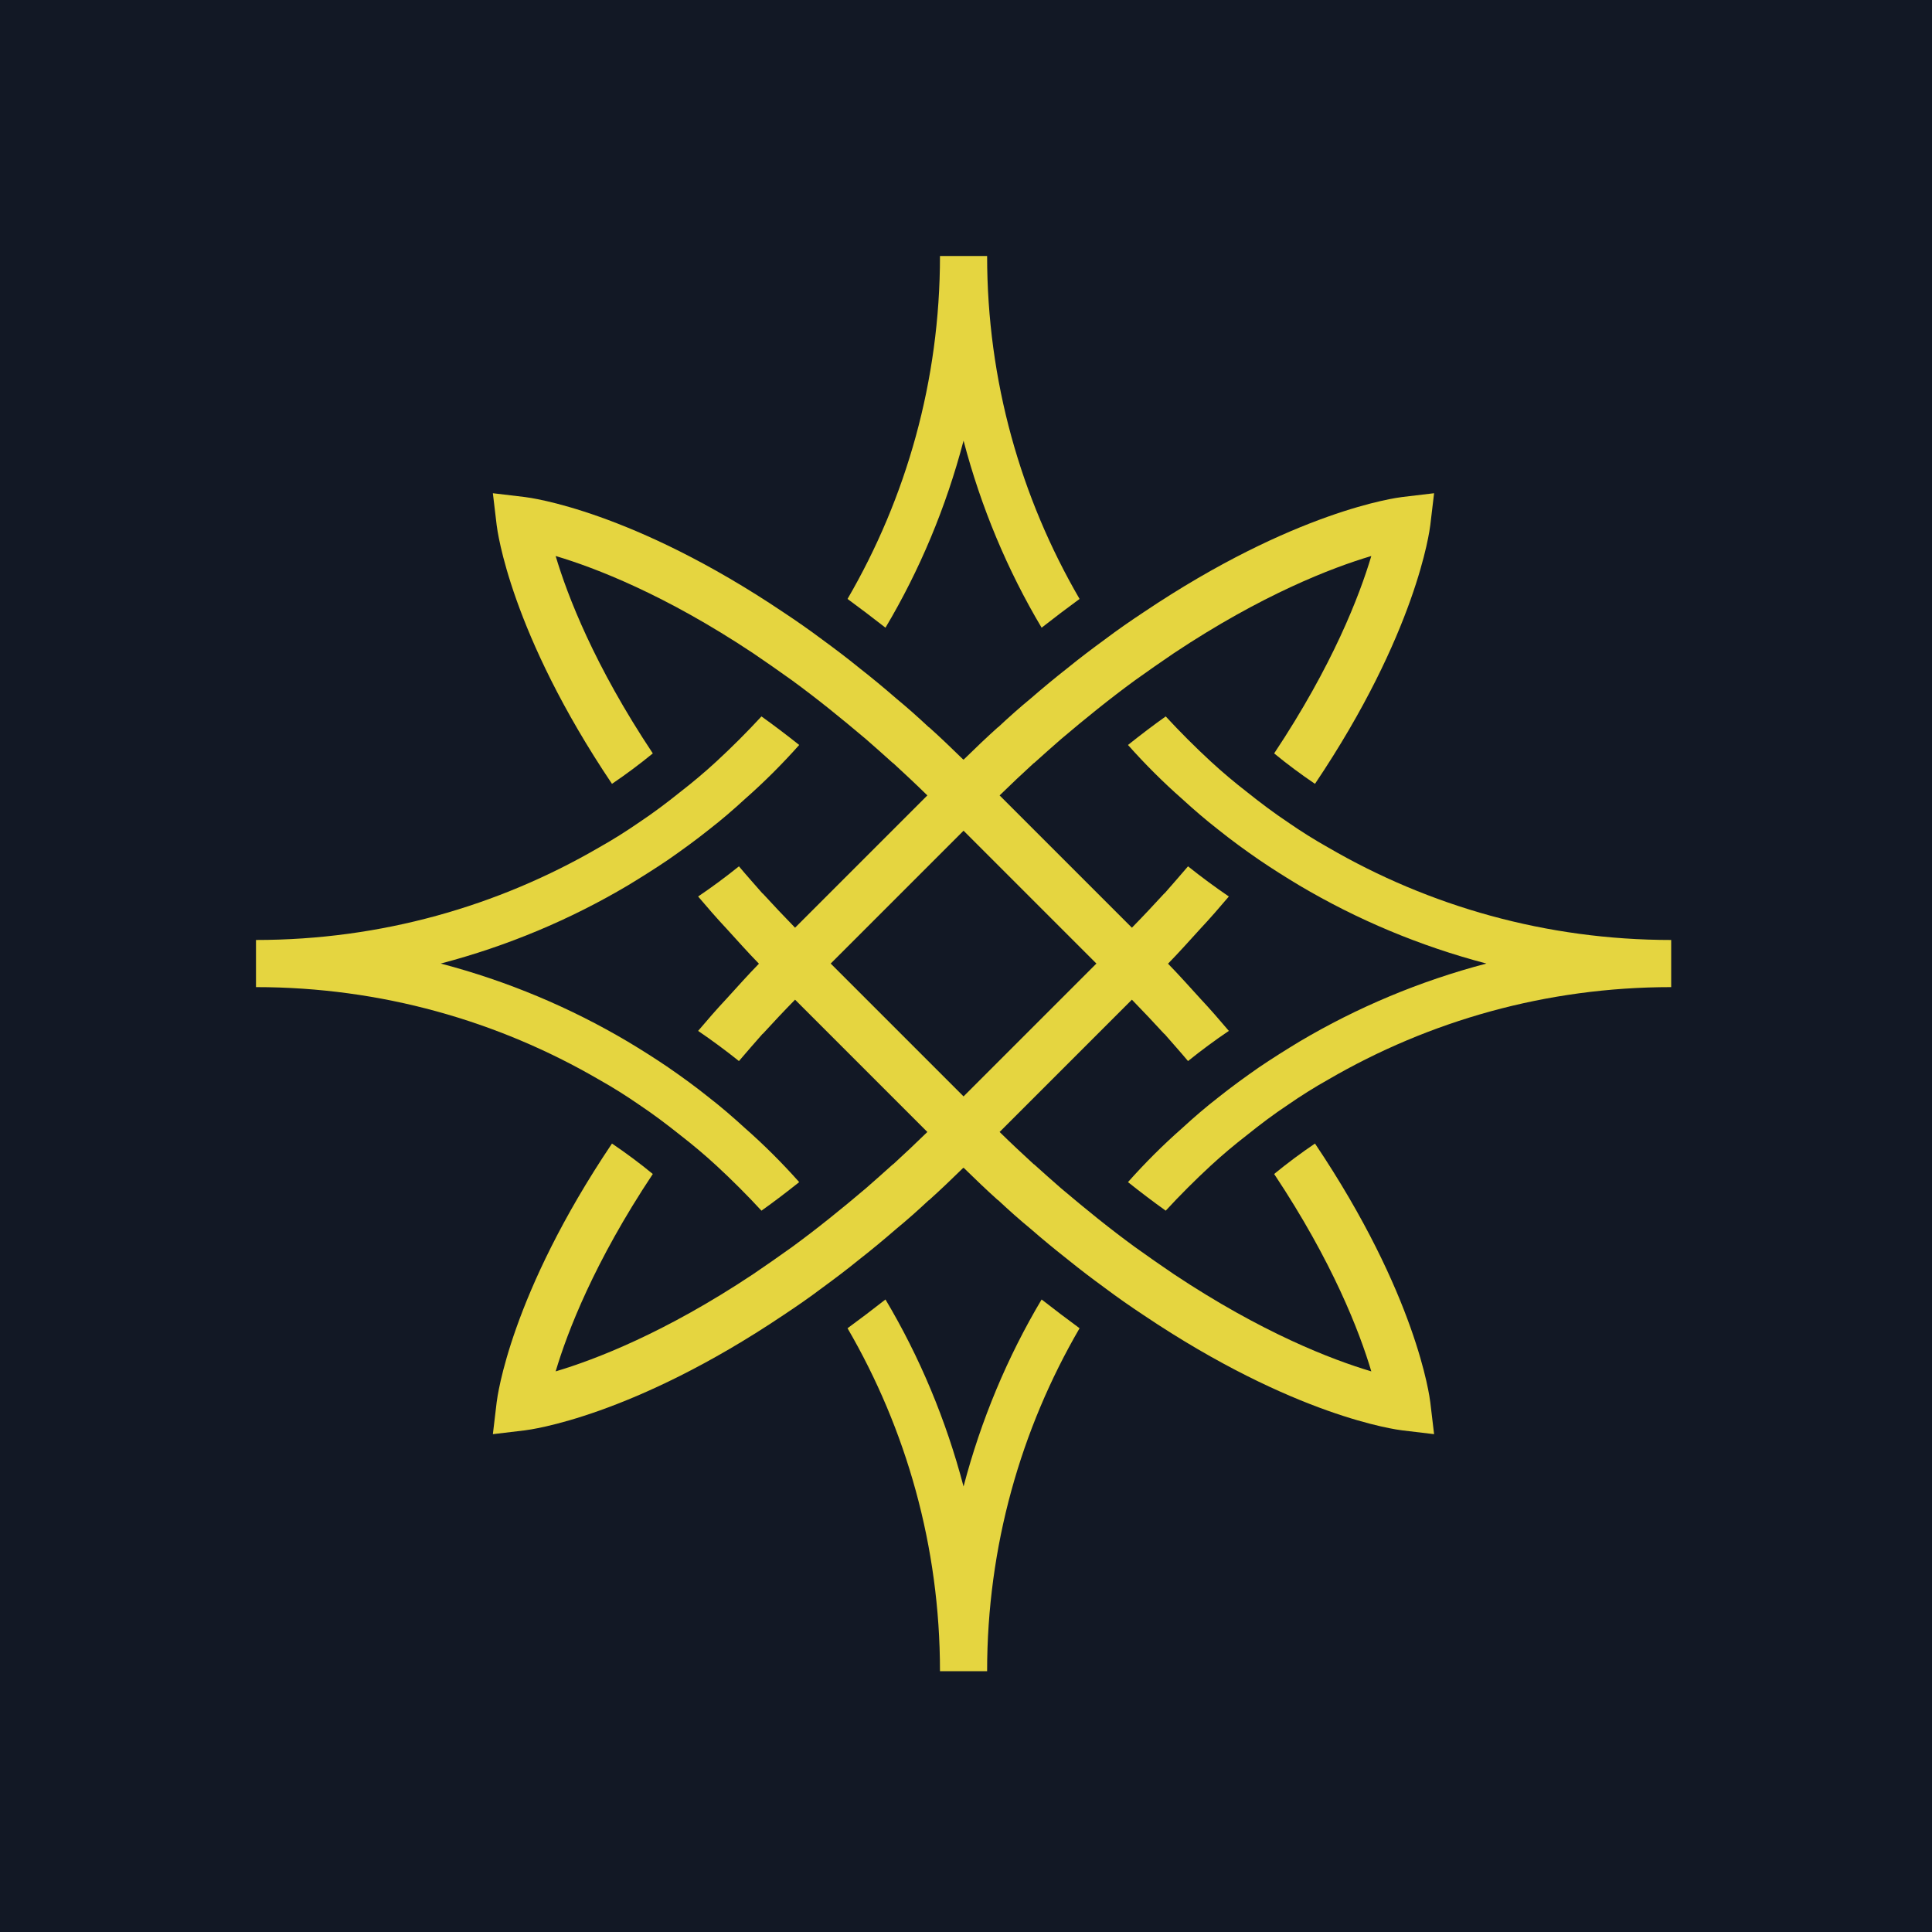
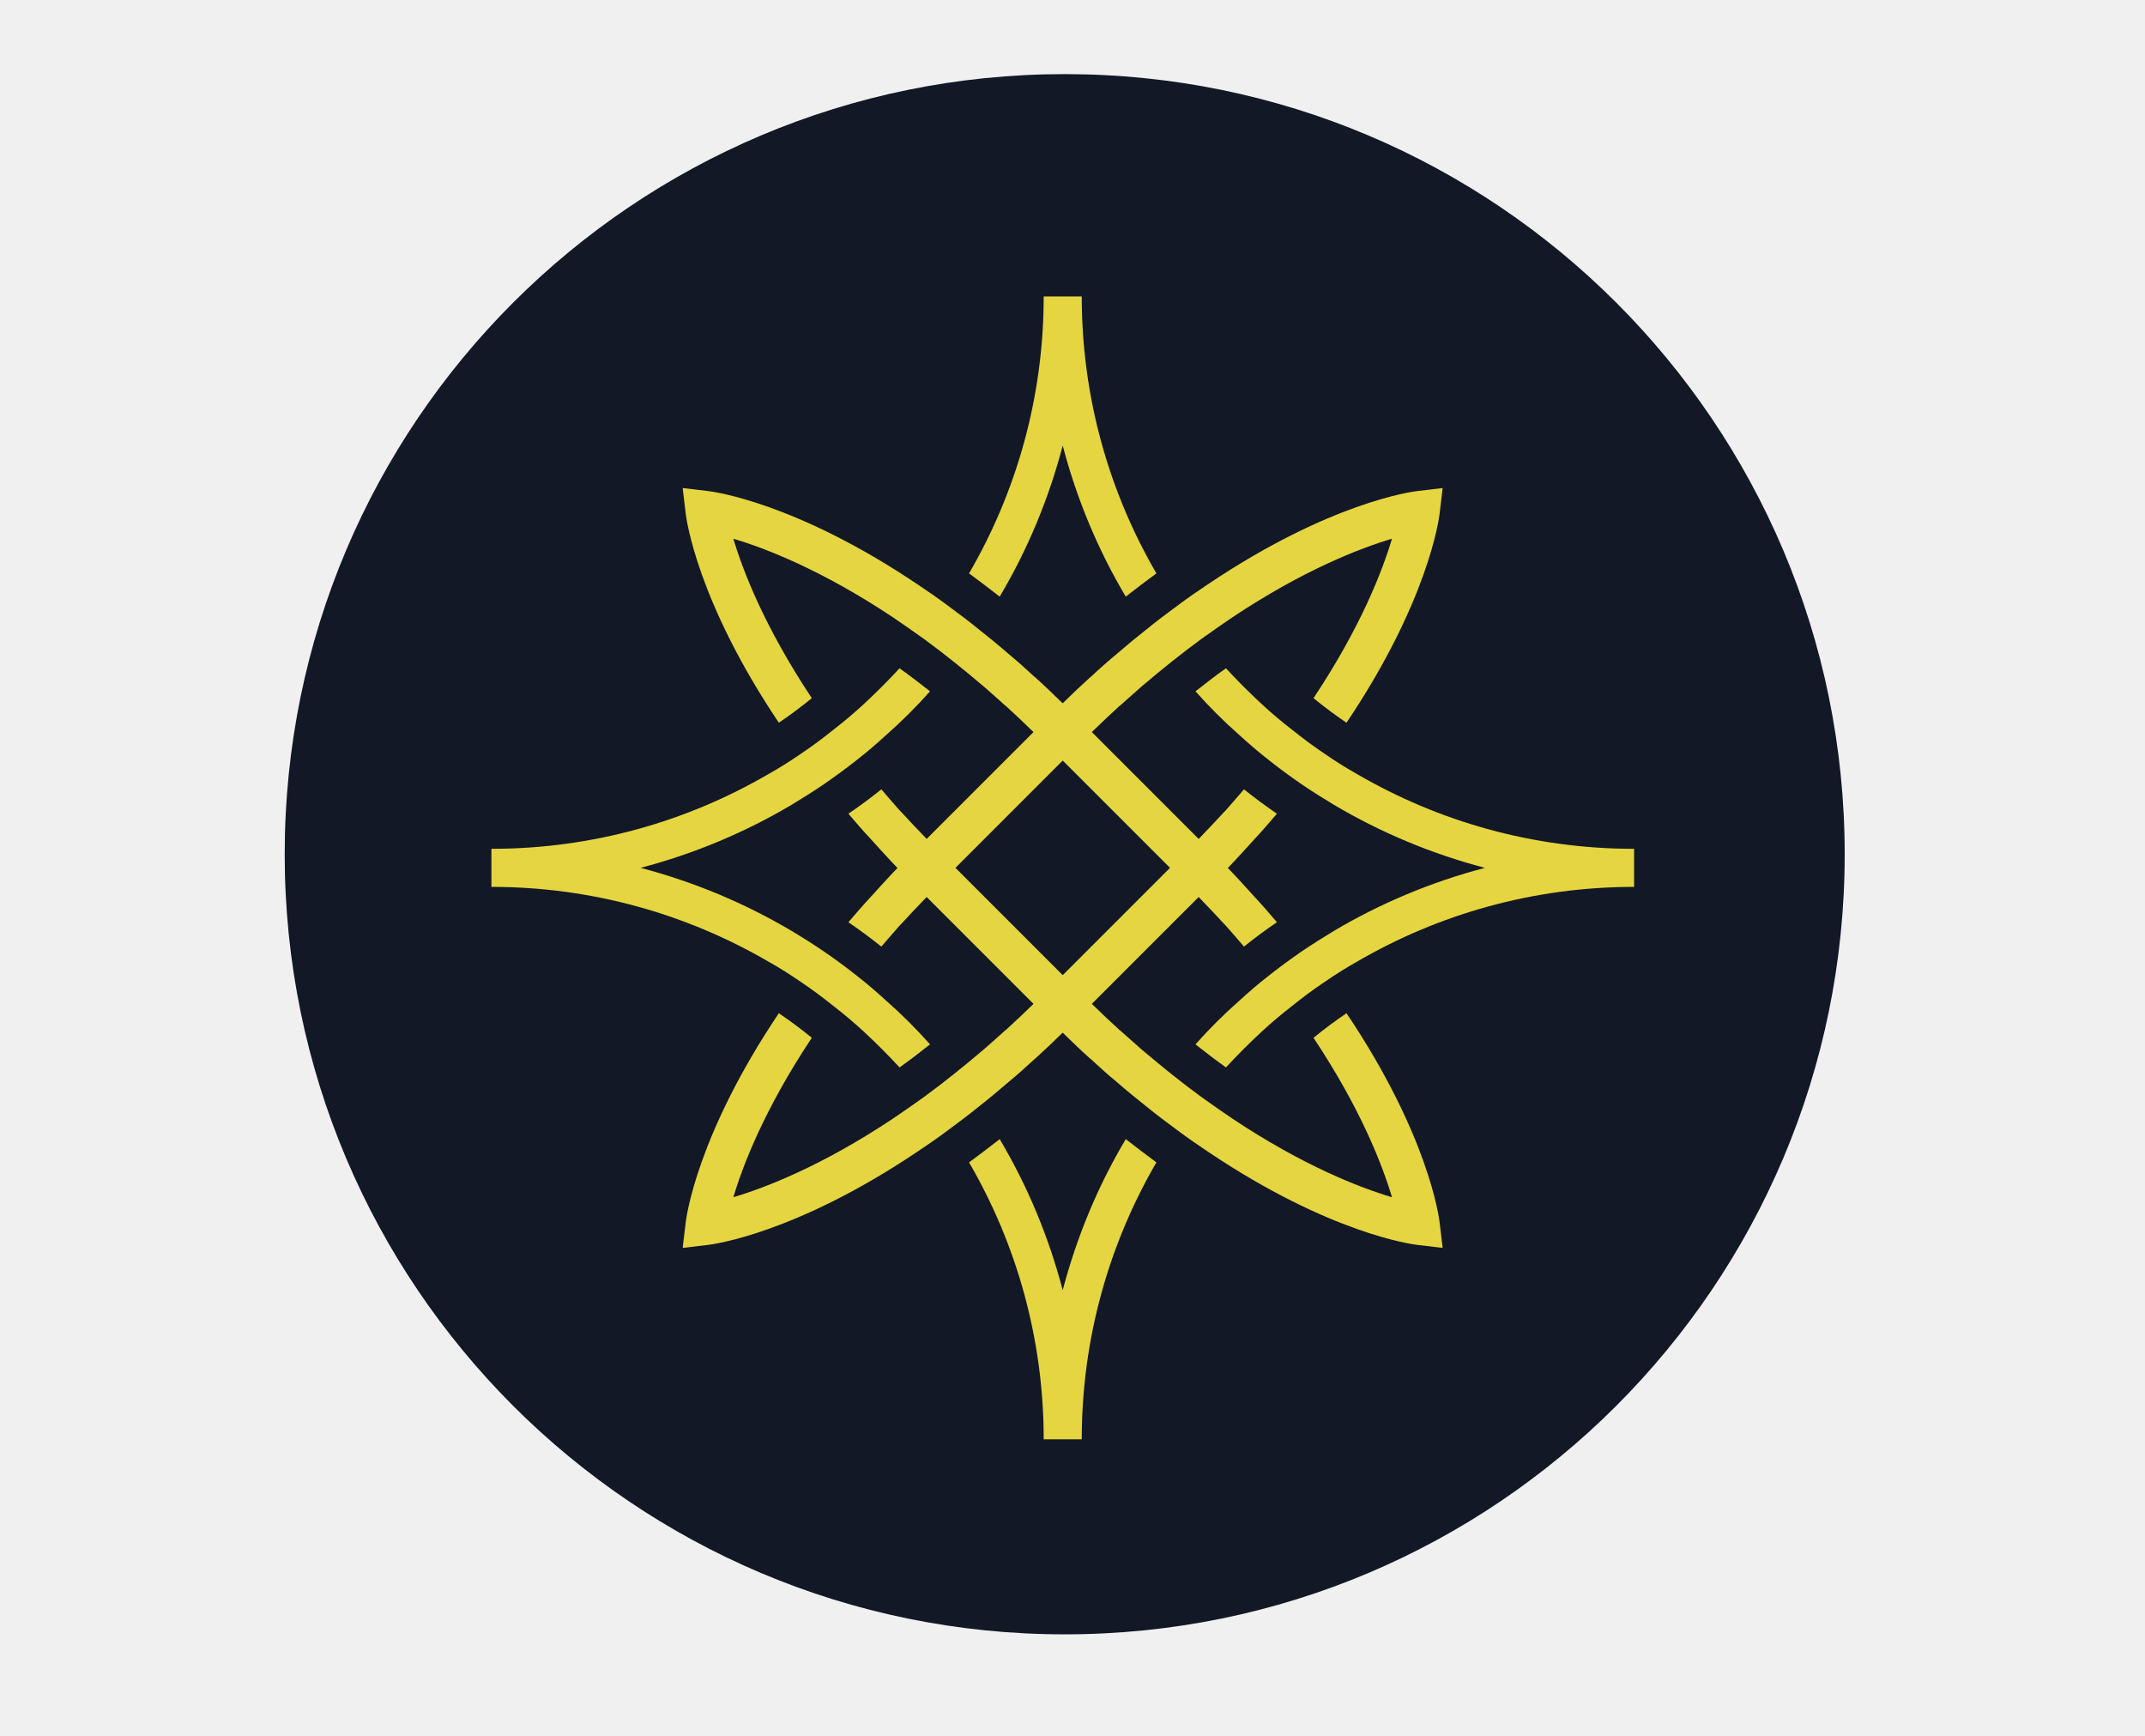
- <svg xmlns="http://www.w3.org/2000/svg" width="400" height="400" viewBox="0 0 400 400" fill="none">
-   <rect width="400" height="400" fill="#121825" />
-   <g clip-path="url(#clip0_121_1914)">
-     <path d="M199.493 91.239C203.109 105.007 208.569 118.048 215.657 129.957C218.343 127.851 220.972 125.862 223.514 124.003C211.358 103.104 204.372 78.836 204.372 53H194.613C194.613 78.836 187.627 103.104 175.472 124.003C178.013 125.862 180.642 127.866 183.329 129.957C190.416 118.048 195.876 105.007 199.493 91.239V91.239Z" fill="#E5D540" />
-     <path d="M274.999 175.471C272.123 173.859 269.335 172.102 266.648 170.243C263.714 168.282 260.94 166.191 258.196 163.998C255.61 161.994 253.113 159.902 250.673 157.651C247.449 154.674 244.326 151.552 241.349 148.328C238.807 150.128 236.179 152.133 233.536 154.238C237.05 158.189 240.812 161.95 244.762 165.421C247.158 167.614 249.642 169.763 252.227 171.768C254.957 173.961 257.789 176.023 260.679 178.012C263.409 179.871 266.198 181.629 269.03 183.328C280.997 190.415 293.98 195.876 307.748 199.492C293.98 203.108 280.982 208.569 269.03 215.656C266.198 217.37 263.409 219.127 260.679 220.971C257.803 222.975 254.971 225.023 252.227 227.216C249.642 229.22 247.144 231.37 244.762 233.563C240.812 237.034 237.05 240.795 233.536 244.745C236.179 246.851 238.807 248.841 241.349 250.656C244.326 247.432 247.449 244.31 250.673 241.332C253.113 239.081 255.61 236.99 258.196 234.986C260.926 232.793 263.714 230.687 266.648 228.741C269.335 226.882 272.123 225.125 274.999 223.513C295.897 211.357 320.121 204.372 346.001 204.372V194.612C320.121 194.612 295.897 187.627 274.999 175.471V175.471Z" fill="#E5D540" />
-     <path d="M132.353 228.741C135.287 230.702 138.061 232.793 140.806 234.986C143.391 236.99 145.889 239.081 148.328 241.332C151.553 244.31 154.675 247.432 157.652 250.656C160.194 248.855 162.822 246.851 165.466 244.745C161.951 240.795 158.19 237.034 154.239 233.563C151.843 231.37 149.36 229.22 146.775 227.216C144.044 225.023 141.212 222.961 138.322 220.971C135.592 219.112 132.803 217.355 129.971 215.656C118.005 208.569 105.021 203.108 91.253 199.492C105.021 195.876 118.019 190.415 129.971 183.328C132.803 181.614 135.592 179.857 138.322 178.012C141.198 176.008 144.03 173.961 146.775 171.768C149.36 169.763 151.858 167.614 154.239 165.421C158.19 161.95 161.951 158.189 165.466 154.238C162.822 152.133 160.194 150.143 157.652 148.328C154.675 151.552 151.553 154.674 148.328 157.651C145.889 159.902 143.391 161.994 140.806 163.998C138.075 166.191 135.287 168.297 132.353 170.243C129.667 172.102 126.878 173.859 124.003 175.471C103.104 187.627 78.88 194.612 53 194.612V204.372C78.88 204.372 103.104 211.357 124.003 223.513C126.878 225.125 129.667 226.882 132.353 228.741V228.741Z" fill="#E5D540" />
-     <path d="M199.493 307.763C195.876 293.995 190.416 280.953 183.329 269.044C180.642 271.15 178.013 273.14 175.472 274.999C187.627 295.897 194.613 320.165 194.613 346.001H204.372C204.372 320.165 211.358 295.897 223.514 274.999C220.972 273.14 218.343 271.136 215.657 269.044C208.569 280.953 203.109 293.995 199.493 307.763V307.763Z" fill="#E5D540" />
-     <path d="M272.253 236.759C269.377 238.705 266.545 240.811 263.8 243.062C275.912 261.274 281.475 275.724 283.915 283.93C275.709 281.49 261.259 275.928 243.047 263.815C240.462 262.058 237.775 260.199 234.987 258.195C232.445 256.336 229.904 254.39 227.217 252.241C224.777 250.28 222.236 248.189 219.651 245.996C217.85 244.427 215.991 242.772 214.088 241.058H214.045C211.707 238.909 209.354 236.716 206.958 234.363L231.225 210.095L234.348 206.973C236.686 209.369 238.937 211.765 241.043 214.06H241.086C242.742 215.962 244.412 217.821 245.966 219.68C248.696 217.487 251.528 215.381 254.418 213.435C252.56 211.242 250.613 208.991 248.464 206.697C246.358 204.402 244.165 201.904 241.827 199.522C244.165 197.126 246.373 194.643 248.464 192.348C250.613 190.053 252.56 187.802 254.418 185.609C251.543 183.649 248.711 181.558 245.966 179.365C244.398 181.224 242.742 183.082 241.086 184.985H241.043C238.937 187.28 236.7 189.676 234.348 192.072L231.225 188.95L206.958 164.682C209.354 162.344 211.692 160.136 214.045 157.987H214.088C215.991 156.273 217.85 154.618 219.651 153.049C222.236 150.856 224.777 148.75 227.217 146.804C229.904 144.655 232.445 142.709 234.987 140.85C237.775 138.846 240.462 136.987 243.047 135.229C261.259 123.117 275.709 117.555 283.915 115.115C281.475 123.321 275.912 137.771 263.8 155.983C266.531 158.234 269.363 160.325 272.253 162.286C293.296 130.989 295.983 109.887 296.128 108.711L296.913 102.117L290.319 102.901C289.143 103.047 268.055 105.733 236.744 126.777C234.159 128.491 231.472 130.335 228.742 132.397C226.2 134.256 223.615 136.202 220.972 138.352C218.489 140.298 215.947 142.404 213.348 144.655C211.155 146.456 208.904 148.46 206.653 150.566H206.609C204.271 152.671 201.918 154.908 199.522 157.261L199.478 157.217L199.435 157.261C197.038 154.923 194.7 152.671 192.347 150.566H192.304C190.053 148.46 187.816 146.47 185.609 144.655C183.024 142.404 180.482 140.312 177.984 138.352C175.341 136.202 172.756 134.256 170.215 132.397C167.484 130.35 164.797 128.491 162.212 126.777C130.916 105.733 109.814 103.047 108.637 102.901L102.044 102.117L102.828 108.711C102.973 109.887 105.66 130.974 126.704 162.286C129.579 160.34 132.411 158.234 135.156 155.983C123.044 137.771 117.482 123.321 115.042 115.115C123.247 117.555 137.698 123.117 155.909 135.229C158.495 136.987 161.181 138.846 163.97 140.85C166.511 142.709 169.053 144.655 171.739 146.804C174.179 148.765 176.721 150.856 179.306 153.049C181.107 154.618 182.966 156.273 184.868 157.987H184.912C187.25 160.136 189.603 162.329 191.999 164.682L167.731 188.95L164.609 192.072C162.271 189.676 160.019 187.28 157.914 184.985H157.87C156.214 183.082 154.544 181.224 152.99 179.365C150.26 181.558 147.428 183.663 144.538 185.609C146.397 187.802 148.343 190.053 150.492 192.348C152.598 194.643 154.791 197.141 157.129 199.522C154.791 201.919 152.584 204.402 150.492 206.697C148.343 208.991 146.397 211.242 144.538 213.435C147.414 215.396 150.246 217.487 152.99 219.68C154.559 217.821 156.214 215.962 157.87 214.06H157.914C160.019 211.765 162.256 209.369 164.609 206.973L167.731 210.095L191.999 234.363C189.603 236.701 187.264 238.909 184.912 241.058H184.868C182.966 242.772 181.107 244.427 179.306 245.996C176.721 248.189 174.179 250.295 171.739 252.241C169.053 254.39 166.511 256.336 163.97 258.195C161.181 260.199 158.495 262.058 155.909 263.815C137.698 275.928 123.247 281.49 115.042 283.93C117.482 275.724 123.044 261.274 135.156 243.062C132.426 240.811 129.594 238.72 126.704 236.759C105.66 268.056 102.973 289.158 102.828 290.334L102.044 296.928L108.637 296.143C109.814 295.998 130.901 293.311 162.212 272.268C164.797 270.554 167.484 268.71 170.215 266.647C172.756 264.788 175.341 262.842 177.984 260.693C180.468 258.747 183.009 256.641 185.609 254.39C187.802 252.589 190.053 250.585 192.304 248.479H192.347C194.686 246.373 197.038 244.137 199.435 241.784L199.478 241.828L199.522 241.784C201.918 244.122 204.256 246.373 206.609 248.479H206.653C208.904 250.585 211.14 252.575 213.348 254.39C215.933 256.641 218.474 258.732 220.972 260.693C223.615 262.842 226.2 264.788 228.742 266.647C231.472 268.695 234.159 270.554 236.744 272.268C268.041 293.311 289.143 295.998 290.319 296.143L296.913 296.928L296.128 290.334C295.983 289.158 293.296 268.071 272.253 236.759V236.759ZM202.673 223.819L199.493 227L196.312 223.819L175.167 202.674L171.986 199.493L175.167 196.313L196.312 175.167L199.493 171.987L202.673 175.167L223.819 196.313L226.999 199.493L223.819 202.674L202.673 223.819Z" fill="#E5D540" />
+ <svg xmlns="http://www.w3.org/2000/svg" width="550" height="445" viewBox="0 0 550 445" fill="none">
+   <circle cx="273" cy="219" r="200" fill="#121825" />
+   <g clip-path="url(#clip0_124_1477)">
+     <path d="M272.493 114.239C276.109 128.007 281.57 141.048 288.657 152.957C291.344 150.851 293.972 148.862 296.514 147.003C284.358 126.104 277.373 101.836 277.373 76H267.613C267.613 101.836 260.628 126.104 248.472 147.003C251.013 148.862 253.642 150.866 256.329 152.957C263.416 141.048 268.877 128.007 272.493 114.239V114.239Z" fill="#E5D540" />
+     <path d="M347.997 198.471C345.122 196.859 342.333 195.102 339.646 193.243C336.713 191.282 333.939 189.191 331.194 186.998C328.609 184.994 326.111 182.902 323.671 180.651C320.447 177.674 317.325 174.552 314.348 171.328C311.806 173.128 309.177 175.133 306.534 177.238C310.049 181.189 313.81 184.95 317.76 188.421C320.157 190.614 322.64 192.763 325.225 194.768C327.955 196.961 330.787 199.023 333.678 201.012C336.408 202.871 339.196 204.629 342.028 206.328C353.995 213.415 366.979 218.876 380.746 222.492C366.979 226.108 353.981 231.569 342.028 238.656C339.196 240.37 336.408 242.127 333.678 243.971C330.802 245.975 327.97 248.023 325.225 250.216C322.64 252.22 320.142 254.37 317.76 256.563C313.81 260.034 310.049 263.795 306.534 267.745C309.177 269.851 311.806 271.841 314.348 273.656C317.325 270.432 320.447 267.31 323.671 264.332C326.111 262.081 328.609 259.99 331.194 257.986C333.924 255.793 336.713 253.687 339.646 251.741C342.333 249.882 345.122 248.125 347.997 246.513C368.896 234.357 393.12 227.372 419 227.372V217.612C393.12 217.612 368.896 210.627 347.997 198.471V198.471Z" fill="#E5D540" />
+     <path d="M205.353 251.741C208.287 253.702 211.061 255.793 213.806 257.986C216.391 259.99 218.889 262.081 221.328 264.332C224.553 267.31 227.675 270.432 230.652 273.656C233.194 271.855 235.822 269.851 238.466 267.745C234.951 263.795 231.19 260.034 227.239 256.563C224.843 254.37 222.36 252.22 219.775 250.216C217.044 248.023 214.212 245.961 211.322 243.971C208.592 242.112 205.803 240.355 202.971 238.656C191.005 231.569 178.021 226.108 164.253 222.492C178.021 218.876 191.019 213.415 202.971 206.328C205.803 204.614 208.592 202.857 211.322 201.012C214.198 199.008 217.03 196.961 219.775 194.768C222.36 192.763 224.858 190.614 227.239 188.421C231.19 184.95 234.951 181.189 238.466 177.238C235.822 175.133 233.194 173.143 230.652 171.328C227.675 174.552 224.553 177.674 221.328 180.651C218.889 182.902 216.391 184.994 213.806 186.998C211.075 189.191 208.287 191.297 205.353 193.243C202.667 195.102 199.878 196.859 197.003 198.471C176.104 210.627 151.88 217.612 126 217.612V227.372C151.88 227.372 176.104 234.357 197.003 246.513C199.878 248.125 202.667 249.882 205.353 251.741V251.741Z" fill="#E5D540" />
+     <path d="M272.493 330.763C268.877 316.995 263.416 303.953 256.329 292.044C253.642 294.15 251.013 296.14 248.472 297.999C260.628 318.897 267.613 343.165 267.613 369.001H277.373C277.373 343.165 284.358 318.897 296.514 297.999C293.972 296.14 291.344 294.136 288.657 292.044C281.57 303.953 276.109 316.995 272.493 330.763V330.763Z" fill="#E5D540" />
+     <path d="M345.253 259.759C342.377 261.705 339.545 263.811 336.8 266.062C348.912 284.274 354.475 298.724 356.915 306.93C348.709 304.49 334.259 298.928 316.047 286.815C313.462 285.058 310.775 283.199 307.987 281.195C305.445 279.336 302.904 277.39 300.217 275.241C297.777 273.28 295.236 271.189 292.651 268.996C290.85 267.427 288.991 265.772 287.088 264.058H287.045C284.707 261.909 282.354 259.716 279.958 257.363L304.225 233.095L307.348 229.973C309.686 232.369 311.937 234.765 314.043 237.06H314.086C315.742 238.962 317.412 240.821 318.966 242.68C321.696 240.487 324.528 238.381 327.418 236.435C325.56 234.242 323.613 231.991 321.464 229.697C319.358 227.402 317.165 224.904 314.827 222.522C317.165 220.126 319.373 217.643 321.464 215.348C323.613 213.053 325.56 210.802 327.418 208.609C324.543 206.649 321.711 204.558 318.966 202.365C317.398 204.224 315.742 206.082 314.086 207.985H314.043C311.937 210.28 309.7 212.676 307.348 215.072L304.225 211.95L279.958 187.682C282.354 185.344 284.692 183.136 287.045 180.987H287.088C288.991 179.273 290.85 177.618 292.651 176.049C295.236 173.856 297.777 171.75 300.217 169.804C302.904 167.655 305.445 165.709 307.987 163.85C310.775 161.846 313.462 159.987 316.047 158.229C334.259 146.117 348.709 140.555 356.915 138.115C354.475 146.321 348.912 160.771 336.8 178.983C339.531 181.234 342.363 183.325 345.253 185.286C366.296 153.989 368.983 132.887 369.128 131.711L369.913 125.117L363.319 125.901C362.143 126.047 341.055 128.733 309.744 149.777C307.159 151.491 304.472 153.335 301.742 155.397C299.2 157.256 296.615 159.202 293.972 161.352C291.489 163.298 288.947 165.404 286.348 167.655C284.155 169.456 281.904 171.46 279.653 173.566H279.609C277.271 175.671 274.918 177.908 272.522 180.261L272.478 180.217L272.435 180.261C270.038 177.923 267.7 175.671 265.347 173.566H265.304C263.053 171.46 260.816 169.47 258.609 167.655C256.024 165.404 253.482 163.312 250.984 161.352C248.341 159.202 245.756 157.256 243.215 155.397C240.484 153.35 237.797 151.491 235.212 149.777C203.916 128.733 182.814 126.047 181.637 125.901L175.044 125.117L175.828 131.711C175.973 132.887 178.66 153.974 199.704 185.286C202.579 183.34 205.411 181.234 208.156 178.983C196.044 160.771 190.482 146.321 188.042 138.115C196.247 140.555 210.698 146.117 228.909 158.229C231.495 159.987 234.181 161.846 236.97 163.85C239.511 165.709 242.053 167.655 244.739 169.804C247.179 171.765 249.721 173.856 252.306 176.049C254.107 177.618 255.966 179.273 257.868 180.987H257.912C260.25 183.136 262.603 185.329 264.999 187.682L240.731 211.95L237.609 215.072C235.271 212.676 233.019 210.28 230.914 207.985H230.87C229.214 206.082 227.544 204.224 225.99 202.365C223.26 204.558 220.428 206.663 217.538 208.609C219.397 210.802 221.343 213.053 223.492 215.348C225.598 217.643 227.791 220.141 230.129 222.522C227.791 224.919 225.584 227.402 223.492 229.697C221.343 231.991 219.397 234.242 217.538 236.435C220.414 238.396 223.246 240.487 225.99 242.68C227.559 240.821 229.214 238.962 230.87 237.06H230.914C233.019 234.765 235.256 232.369 237.609 229.973L240.731 233.095L264.999 257.363C262.603 259.701 260.264 261.909 257.912 264.058H257.868C255.966 265.772 254.107 267.427 252.306 268.996C249.721 271.189 247.179 273.295 244.739 275.241C242.053 277.39 239.511 279.336 236.97 281.195C234.181 283.199 231.495 285.058 228.909 286.815C210.698 298.928 196.247 304.49 188.042 306.93C190.482 298.724 196.044 284.274 208.156 266.062C205.426 263.811 202.594 261.72 199.704 259.759C178.66 291.056 175.973 312.158 175.828 313.334L175.044 319.928L181.637 319.143C182.814 318.998 203.901 316.311 235.212 295.268C237.797 293.554 240.484 291.71 243.215 289.647C245.756 287.788 248.341 285.842 250.984 283.693C253.468 281.747 256.009 279.641 258.609 277.39C260.802 275.589 263.053 273.585 265.304 271.479H265.347C267.686 269.373 270.038 267.137 272.435 264.784L272.478 264.828L272.522 264.784C274.918 267.122 277.256 269.373 279.609 271.479H279.653C281.904 273.585 284.14 275.575 286.348 277.39C288.933 279.641 291.474 281.732 293.972 283.693C296.615 285.842 299.2 287.788 301.742 289.647C304.472 291.695 307.159 293.554 309.744 295.268C341.041 316.311 362.143 318.998 363.319 319.143L369.913 319.928L369.128 313.334C368.983 312.158 366.296 291.071 345.253 259.759V259.759ZM275.673 246.819L272.493 250L269.312 246.819L248.167 225.674L244.986 222.493L248.167 219.313L269.312 198.167L272.493 194.987L275.673 198.167L296.819 219.313L299.999 222.493L296.819 225.674L275.673 246.819Z" fill="#E5D540" />
  </g>
  <defs>
-     <clipPath id="clip0_121_1914">
-       <rect width="293" height="293" fill="white" transform="translate(53 53)" />
+     <clipPath id="clip0_124_1477">
+       <rect width="293" height="293" fill="white" transform="translate(126 76)" />
    </clipPath>
  </defs>
</svg>
